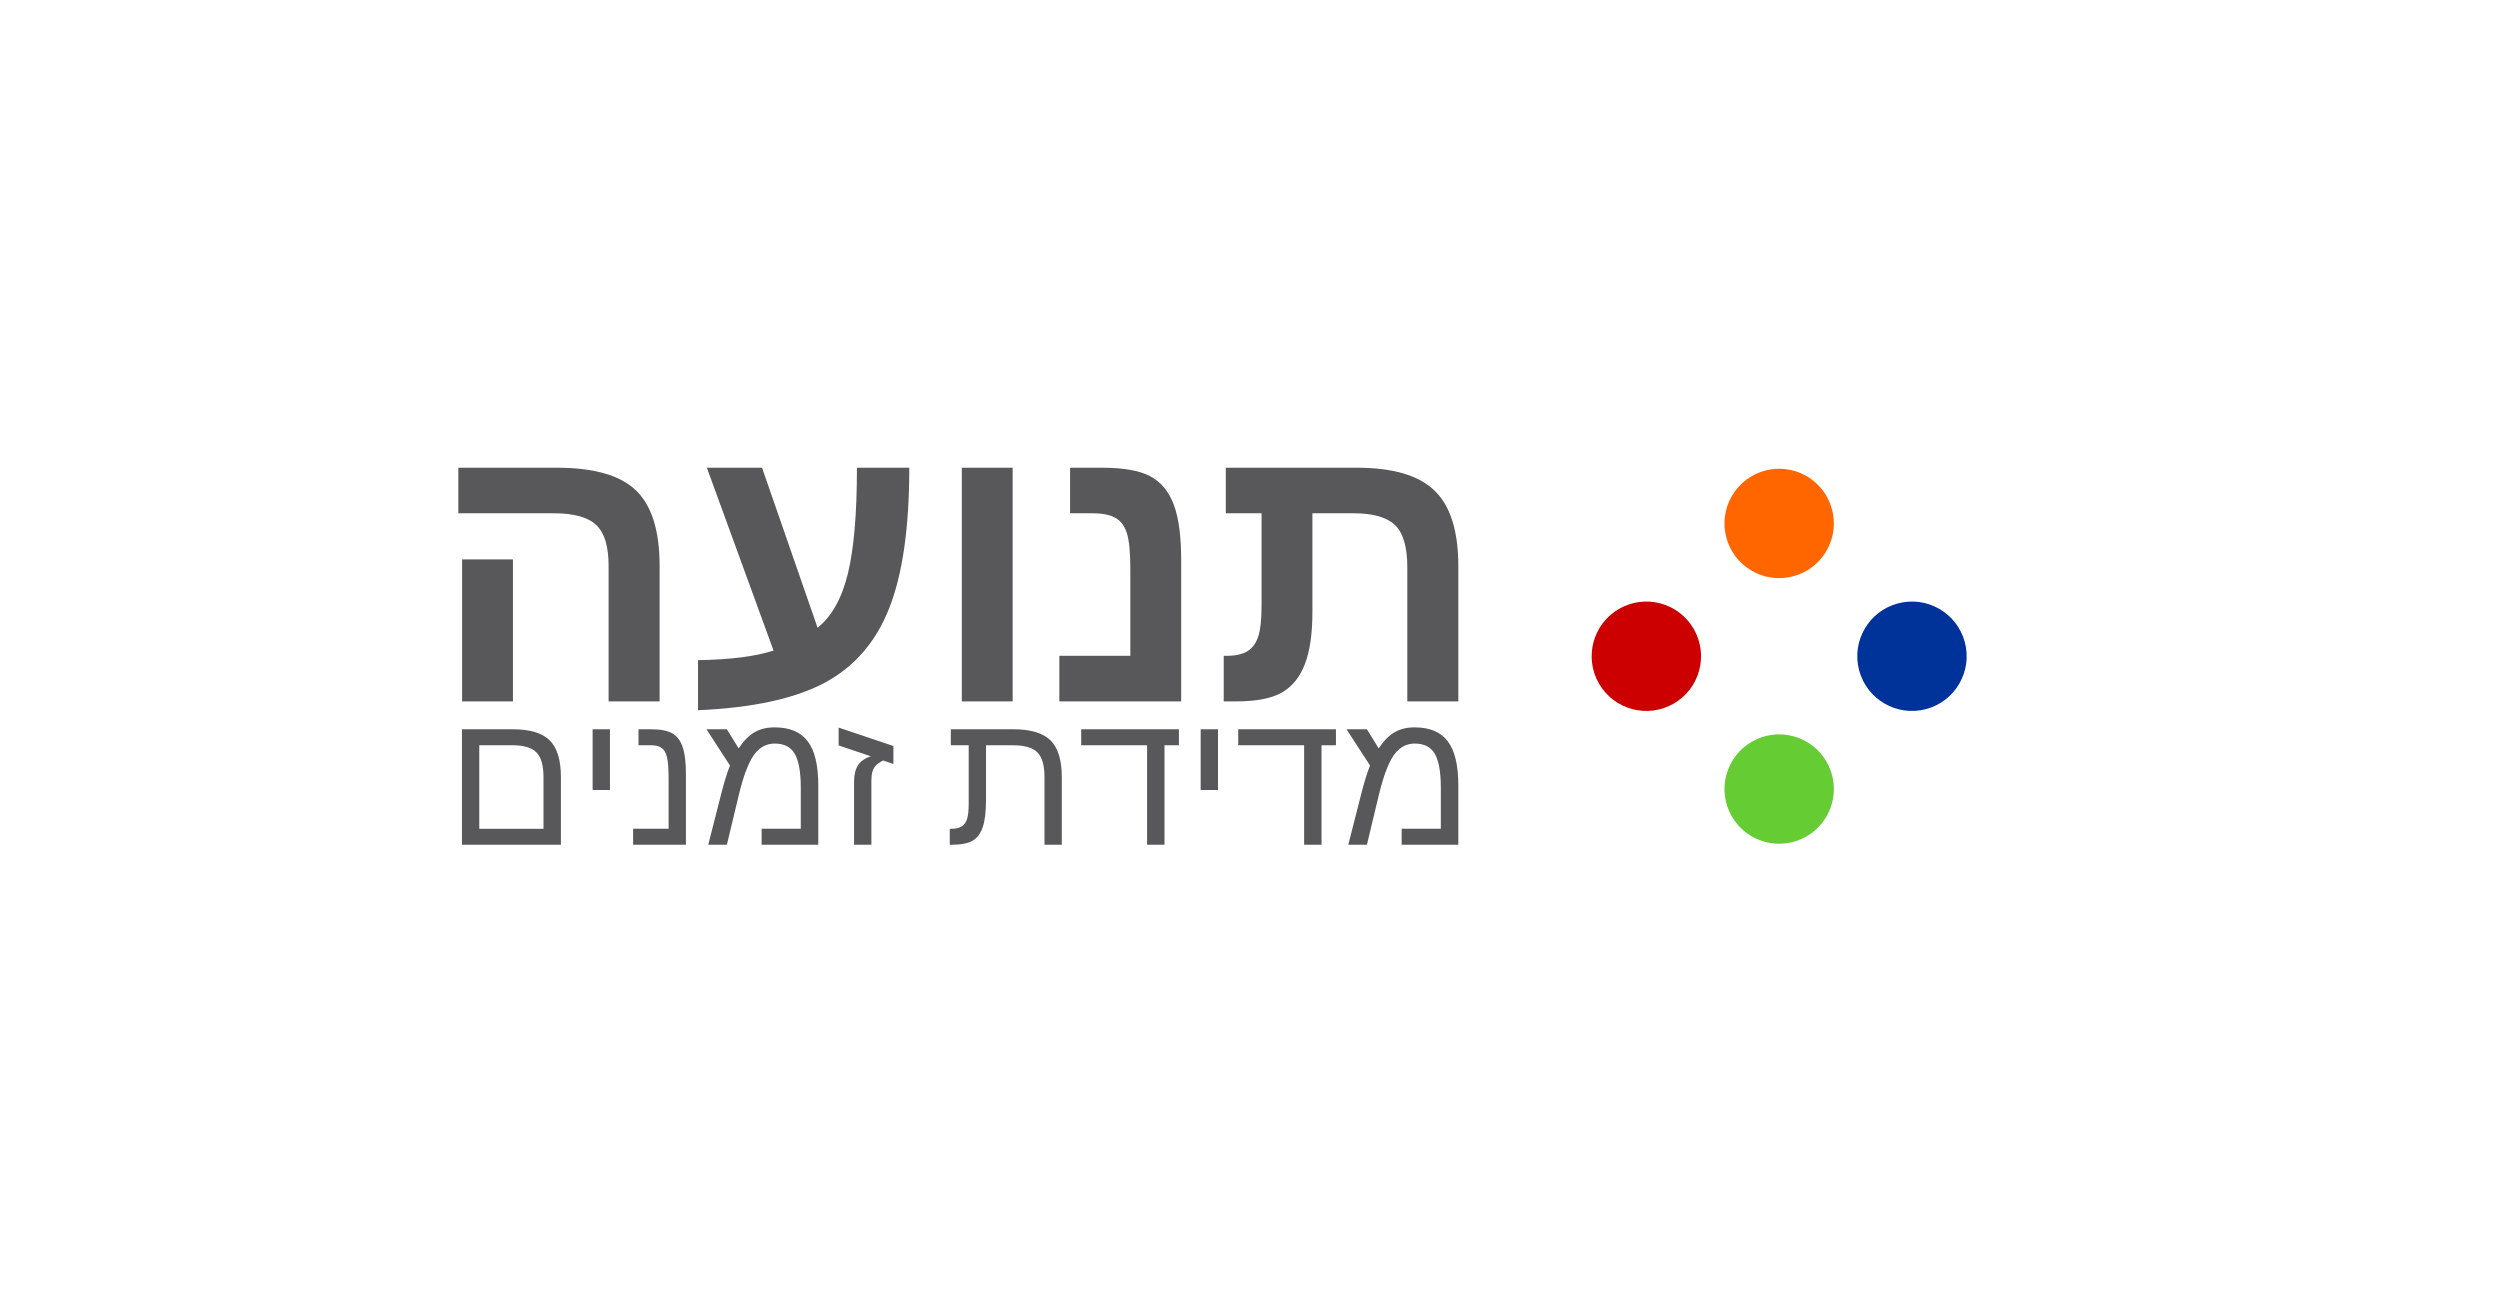
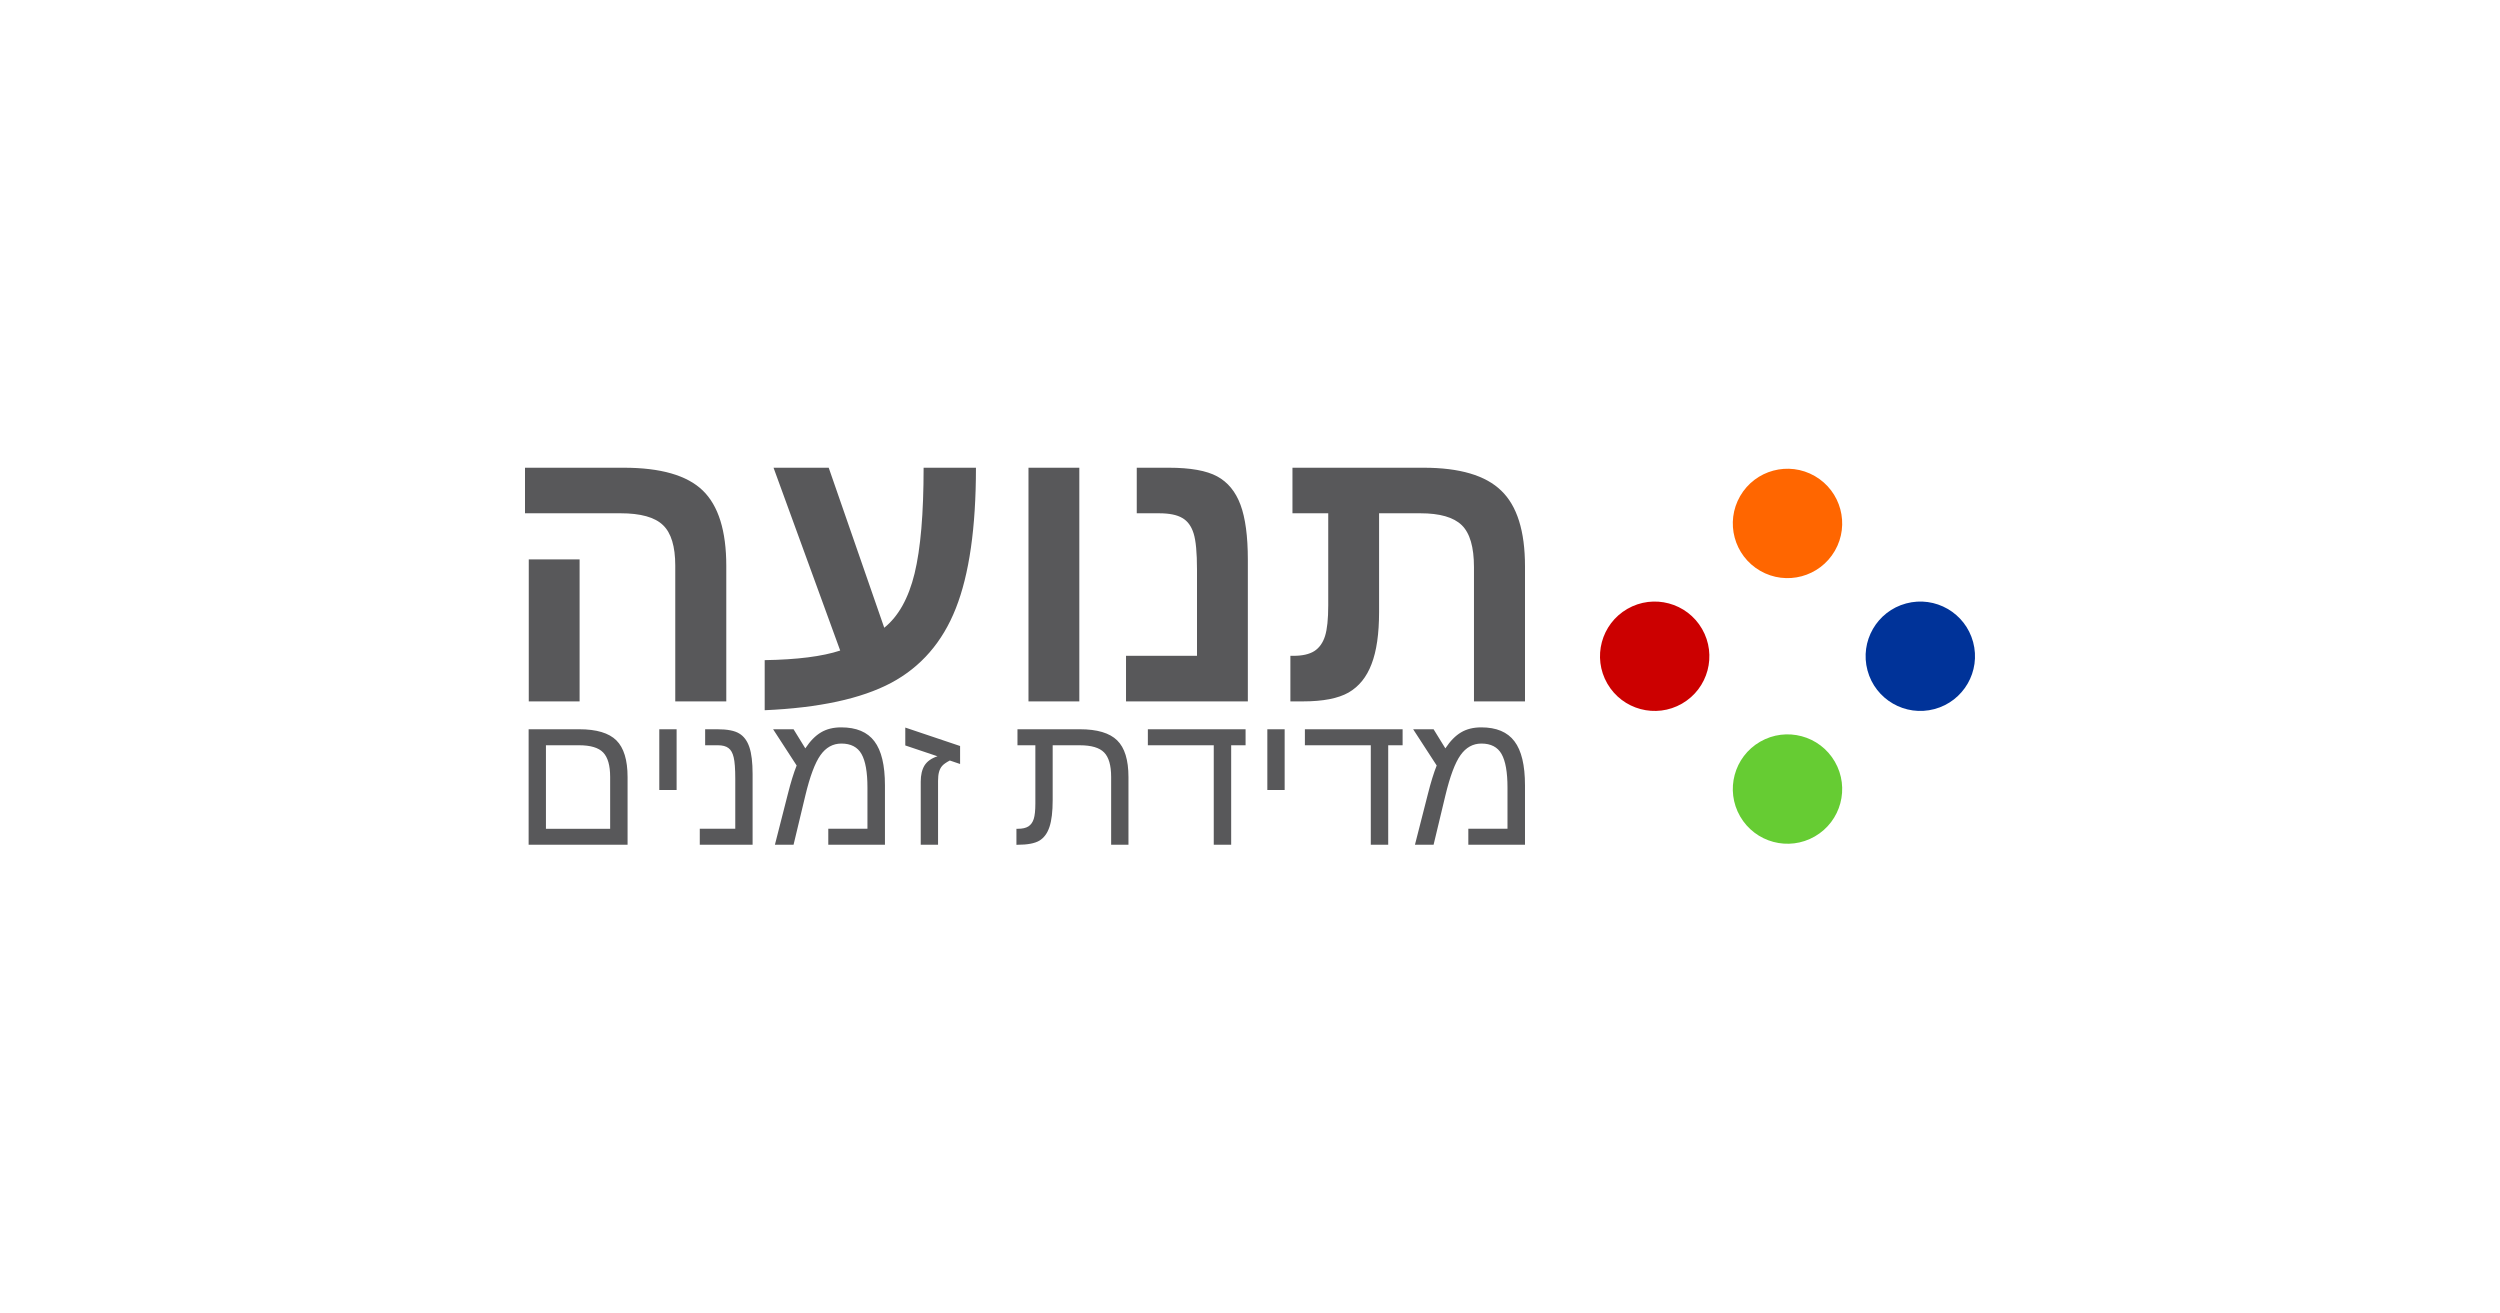
- <svg xmlns="http://www.w3.org/2000/svg" viewBox="0 0 600 315" id="svg2" version="1.1" width="600" height="315">
+ <svg xmlns="http://www.w3.org/2000/svg" viewBox="0 0 1200 630" id="svg2" version="1.1" width="1200" height="630">
  <defs id="defs16" />
-   <g letter-spacing="0" id="g4" style="font-family:'Noto Sans Hebrew';letter-spacing:0;fill:#58585a" transform="matrix(1.028304,0,0,1.028304,109.1743,111.2248)">
-     <g style="font-weight:bold;font-size:90px;line-height:125%;word-spacing:0" font-size="90" word-spacing="0" font-weight="bold" id="g6">
-       <path style="line-height:125%;-inkscape-font-specification:'Noto Sans Hebrew, Bold';text-align:start" d="m 188.274,11.634 -8.35,0 0,-10.634 30.586,0 q 12.656,0 18.15,5.36 5.537,5.318 5.537,17.667 l 0,31.508 -11.91,0 0,-31.333 q 0,-7.03 -2.856,-9.8 -2.855,-2.768 -9.623,-2.768 l -9.668,0 0,23.026 q 0,7.648 -1.76,12.174 -1.713,4.527 -5.36,6.636 -3.647,2.065 -10.59,2.065 l -2.99,0 0,-10.635 0.748,0 q 3.076,0 4.834,-1.098 1.758,-1.143 2.505,-3.516 0.747,-2.373 0.747,-7.163 l 0,-21.49 z m -18.764,43.901 -28.433,0 0,-10.635 16.567,0 0,-20.125 q 0,-5.933 -0.79,-8.438 -0.792,-2.55 -2.638,-3.603 -1.845,-1.1 -5.405,-1.1 l -5.228,0 0,-10.634 7.47,0 q 7.56,0 11.294,2.02 3.736,2.022 5.45,6.636 1.713,4.615 1.713,12.833 l 0,33.045 z M 118.313,1 l 11.865,0 0,54.535 -11.865,0 0,-54.535 z M 56.746,45.91 Q 68.083,45.736 74.368,43.67 L 58.81,1 71.687,1 84.65,38.352 q 4.967,-4 7.076,-12.656 Q 93.836,17.04 93.836,1 l 12.216,0 q 0,20.96 -4.702,32.826 -4.658,11.822 -15.117,17.403 -10.46,5.536 -29.487,6.37 l 0,-11.689 z m -43.199,9.625 -11.865,0 0,-33.135 11.865,0 0,33.135 z m 34.234,0 -11.908,0 0,-31.685 q 0,-6.723 -2.857,-9.447 -2.856,-2.77 -9.932,-2.77 l -22.281,0 L 0.803,1 23.83,1 q 12.965,0 18.46,5.316 5.493,5.317 5.493,17.622 l 0,31.595 z" id="path8" />
+   <g id="g4142" transform="translate(18,5.8785008e-7)">
+     <g transform="matrix(2.056608,0,0,2.056608,232.3485,222.4495)" style="font-family:'Noto Sans Hebrew';letter-spacing:0;fill:#58585a" id="g4" letter-spacing="0">
+       <g id="g6" font-weight="bold" word-spacing="0" font-size="90" style="font-weight:bold;font-size:90px;line-height:125%;word-spacing:0">
+         <path id="path8" d="m 188.274,11.634 -8.35,0 0,-10.634 30.586,0 q 12.656,0 18.15,5.36 5.537,5.318 5.537,17.667 l 0,31.508 -11.91,0 0,-31.333 q 0,-7.03 -2.856,-9.8 -2.855,-2.768 -9.623,-2.768 l -9.668,0 0,23.026 q 0,7.648 -1.76,12.174 -1.713,4.527 -5.36,6.636 -3.647,2.065 -10.59,2.065 l -2.99,0 0,-10.635 0.748,0 q 3.076,0 4.834,-1.098 1.758,-1.143 2.505,-3.516 0.747,-2.373 0.747,-7.163 l 0,-21.49 z m -18.764,43.901 -28.433,0 0,-10.635 16.567,0 0,-20.125 q 0,-5.933 -0.79,-8.438 -0.792,-2.55 -2.638,-3.603 -1.845,-1.1 -5.405,-1.1 l -5.228,0 0,-10.634 7.47,0 q 7.56,0 11.294,2.02 3.736,2.022 5.45,6.636 1.713,4.615 1.713,12.833 l 0,33.045 z M 118.313,1 l 11.865,0 0,54.535 -11.865,0 0,-54.535 z M 56.746,45.91 Q 68.083,45.736 74.368,43.67 L 58.81,1 71.687,1 84.65,38.352 q 4.967,-4 7.076,-12.656 Q 93.836,17.04 93.836,1 l 12.216,0 q 0,20.96 -4.702,32.826 -4.658,11.822 -15.117,17.403 -10.46,5.536 -29.487,6.37 l 0,-11.689 z m -43.199,9.625 -11.865,0 0,-33.135 11.865,0 0,33.135 z m 34.234,0 -11.908,0 0,-31.685 q 0,-6.723 -2.857,-9.447 -2.856,-2.77 -9.932,-2.77 l -22.281,0 L 0.803,1 23.83,1 q 12.965,0 18.46,5.316 5.493,5.317 5.493,17.622 l 0,31.595 z" style="line-height:125%;-inkscape-font-specification:'Noto Sans Hebrew, Bold';text-align:start" />
+       </g>
+       <g id="g10" word-spacing="-1.35" font-size="45" style="font-size:45px;line-height:125%;word-spacing:-1.35">
+         <path id="path12" d="m 223.98,61.6 q 5.317,0 7.756,3.253 2.46,3.23 2.46,10.283 l 0,13.864 -13.226,0 0,-3.735 9.14,0 0,-9.625 q 0,-5.382 -1.384,-7.82 -1.385,-2.44 -4.703,-2.44 -2.966,0 -4.878,2.703 -1.91,2.68 -3.537,9.448 L 212.86,89 l -4.35,0 3.01,-11.8 q 1.034,-4.107 2.066,-6.7 l -5.493,-8.46 4.768,0 2.748,4.46 q 1.714,-2.592 3.67,-3.735 1.955,-1.164 4.7,-1.164 z m -21.71,27.4 -4.064,0 0,-23.223 -15.38,0 0,-3.737 22.806,0 0,3.736 -3.362,0 0,23.224 z m -28.212,-26.96 4.043,0 0,14.173 -4.042,0 0,-14.173 z M 165.62,89 l -4.065,0 0,-23.223 -15.38,0 0,-3.737 22.807,0 0,3.736 -3.362,0 0,23.224 z m -45.703,-23.224 -4.175,0 0,-3.736 14.568,0 q 6.065,0 8.7,2.593 2.638,2.57 2.638,8.57 l 0,15.797 -4.043,0 0,-15.84 q 0,-4.043 -1.648,-5.712 -1.626,-1.67 -5.69,-1.67 l -6.307,0 0,12.788 q 0,4.043 -0.747,6.262 -0.725,2.22 -2.35,3.208 -1.627,0.967 -5.12,0.967 l -0.243,0 0,-3.735 0.374,0 q 1.538,0 2.417,-0.55 0.88,-0.57 1.253,-1.757 0.374,-1.186 0.374,-3.58 l 0,-13.606 z m -17.567,0.174 0,4.198 -2.396,-0.813 q -1.297,0.68 -1.802,1.275 -0.506,0.593 -0.725,1.428 -0.22,0.813 -0.22,2.065 l 0,14.897 -4.043,0 0,-14.72 q 0,-2.33 0.88,-3.78 0.9,-1.45 3.03,-2.154 l -7.514,-2.526 0,-4.175 12.79,4.306 z M 74.597,61.6 q 5.317,0 7.756,3.253 2.46,3.23 2.46,10.283 l 0,13.864 -13.225,0 0,-3.735 9.14,0 0,-9.625 q 0,-5.382 -1.384,-7.82 -1.384,-2.44 -4.702,-2.44 -2.965,0 -4.877,2.703 -1.912,2.68 -3.538,9.448 L 63.48,89 l -4.352,0 3.01,-11.8 q 1.033,-4.107 2.066,-6.7 l -5.493,-8.46 4.77,0 2.745,4.46 Q 67.94,63.908 69.896,62.765 71.85,61.6 74.597,61.6 Z M 53.92,89 l -12.325,0 0,-3.735 8.284,0 0,-11.645 q 0,-3.516 -0.374,-5.032 -0.35,-1.516 -1.208,-2.153 -0.857,-0.66 -2.483,-0.66 l -2.966,0 0,-3.735 2.834,0 q 3.517,0 5.12,0.99 1.627,0.966 2.374,3.207 0.747,2.22 0.747,6.24 l 0,16.523 z m -21.774,-26.96 4.043,0 0,14.173 -4.044,0 0,-14.173 z M 24.74,89 1.65,89 l 0,-26.96 11.8,0 q 6.064,0 8.678,2.593 2.615,2.593 2.615,8.57 l 0,15.797 z M 5.69,65.777 l 0,19.49 14.986,0 0,-12.11 q 0,-4 -1.626,-5.69 -1.604,-1.692 -5.647,-1.692 l -7.713,0 z" style="line-height:125%;-inkscape-font-specification:'Noto Sans Hebrew, Normal';text-align:start" />
+       </g>
    </g>
-     <g style="font-size:45px;line-height:125%;word-spacing:-1.35" font-size="45" word-spacing="-1.35" id="g10">
-       <path style="line-height:125%;-inkscape-font-specification:'Noto Sans Hebrew, Normal';text-align:start" d="m 223.98,61.6 q 5.317,0 7.756,3.253 2.46,3.23 2.46,10.283 l 0,13.864 -13.226,0 0,-3.735 9.14,0 0,-9.625 q 0,-5.382 -1.384,-7.82 -1.385,-2.44 -4.703,-2.44 -2.966,0 -4.878,2.703 -1.91,2.68 -3.537,9.448 L 212.86,89 l -4.35,0 3.01,-11.8 q 1.034,-4.107 2.066,-6.7 l -5.493,-8.46 4.768,0 2.748,4.46 q 1.714,-2.592 3.67,-3.735 1.955,-1.164 4.7,-1.164 z m -21.71,27.4 -4.064,0 0,-23.223 -15.38,0 0,-3.737 22.806,0 0,3.736 -3.362,0 0,23.224 z m -28.212,-26.96 4.043,0 0,14.173 -4.042,0 0,-14.173 z M 165.62,89 l -4.065,0 0,-23.223 -15.38,0 0,-3.737 22.807,0 0,3.736 -3.362,0 0,23.224 z m -45.703,-23.224 -4.175,0 0,-3.736 14.568,0 q 6.065,0 8.7,2.593 2.638,2.57 2.638,8.57 l 0,15.797 -4.043,0 0,-15.84 q 0,-4.043 -1.648,-5.712 -1.626,-1.67 -5.69,-1.67 l -6.307,0 0,12.788 q 0,4.043 -0.747,6.262 -0.725,2.22 -2.35,3.208 -1.627,0.967 -5.12,0.967 l -0.243,0 0,-3.735 0.374,0 q 1.538,0 2.417,-0.55 0.88,-0.57 1.253,-1.757 0.374,-1.186 0.374,-3.58 l 0,-13.606 z m -17.567,0.174 0,4.198 -2.396,-0.813 q -1.297,0.68 -1.802,1.275 -0.506,0.593 -0.725,1.428 -0.22,0.813 -0.22,2.065 l 0,14.897 -4.043,0 0,-14.72 q 0,-2.33 0.88,-3.78 0.9,-1.45 3.03,-2.154 l -7.514,-2.526 0,-4.175 12.79,4.306 z M 74.597,61.6 q 5.317,0 7.756,3.253 2.46,3.23 2.46,10.283 l 0,13.864 -13.225,0 0,-3.735 9.14,0 0,-9.625 q 0,-5.382 -1.384,-7.82 -1.384,-2.44 -4.702,-2.44 -2.965,0 -4.877,2.703 -1.912,2.68 -3.538,9.448 L 63.48,89 l -4.352,0 3.01,-11.8 q 1.033,-4.107 2.066,-6.7 l -5.493,-8.46 4.77,0 2.745,4.46 Q 67.94,63.908 69.896,62.765 71.85,61.6 74.597,61.6 Z M 53.92,89 l -12.325,0 0,-3.735 8.284,0 0,-11.645 q 0,-3.516 -0.374,-5.032 -0.35,-1.516 -1.208,-2.153 -0.857,-0.66 -2.483,-0.66 l -2.966,0 0,-3.735 2.834,0 q 3.517,0 5.12,0.99 1.627,0.966 2.374,3.207 0.747,2.22 0.747,6.24 l 0,16.523 z m -21.774,-26.96 4.043,0 0,14.173 -4.044,0 0,-14.173 z M 24.74,89 1.65,89 l 0,-26.96 11.8,0 q 6.064,0 8.678,2.593 2.615,2.593 2.615,8.57 l 0,15.797 z M 5.69,65.777 l 0,19.49 14.986,0 0,-12.11 q 0,-4 -1.626,-5.69 -1.604,-1.692 -5.647,-1.692 l -7.713,0 z" id="path12" />
+     <g transform="matrix(3.75,0,0,3.75,750,225)" style="fill-opacity:1;stroke:none" id="g4148">
+       <circle r="7" transform="matrix(0.8660254,0.4999999,-0.4999999,0.8660254,0,0)" style="fill:#ff6600" cx="24.285" cy="-5.938" id="circle4150" />
+       <circle r="7" transform="matrix(-0.8660254,0.4999999,-0.4999999,-0.8660254,0,0)" style="fill:#cc0000" cx="5.938" cy="-24.285" id="circle4152" />
+       <circle r="7" transform="matrix(0.2588191,0.9659258,-0.9659258,0.2588191,0,0)" style="fill:#003399" cx="33.794" cy="-33.391" id="circle4154" />
+       <circle r="7" transform="matrix(0.8660254,-0.4999999,0.4999999,0.8660254,0,0)" style="fill:#66cc33" cx="0.285" cy="47.507" id="circle4156" />
    </g>
  </g>
-   <g id="g4148" style="fill-opacity:1;stroke:none" transform="matrix(1.875,0,0,1.875,382,112.5)">
-     <circle id="circle4150" cy="-5.938" cx="24.285" style="fill:#ff6600" transform="matrix(0.8660254,0.4999999,-0.4999999,0.8660254,0,0)" r="7" />
-     <circle id="circle4152" cy="-24.285" cx="5.938" style="fill:#cc0000" transform="matrix(-0.8660254,0.4999999,-0.4999999,-0.8660254,0,0)" r="7" />
-     <circle id="circle4154" cy="-33.391" cx="33.794" style="fill:#003399" transform="matrix(0.2588191,0.9659258,-0.9659258,0.2588191,0,0)" r="7" />
-     <circle id="circle4156" cy="47.507" cx="0.285" style="fill:#66cc33" transform="matrix(0.8660254,-0.4999999,0.4999999,0.8660254,0,0)" r="7" />
-   </g>
</svg>
